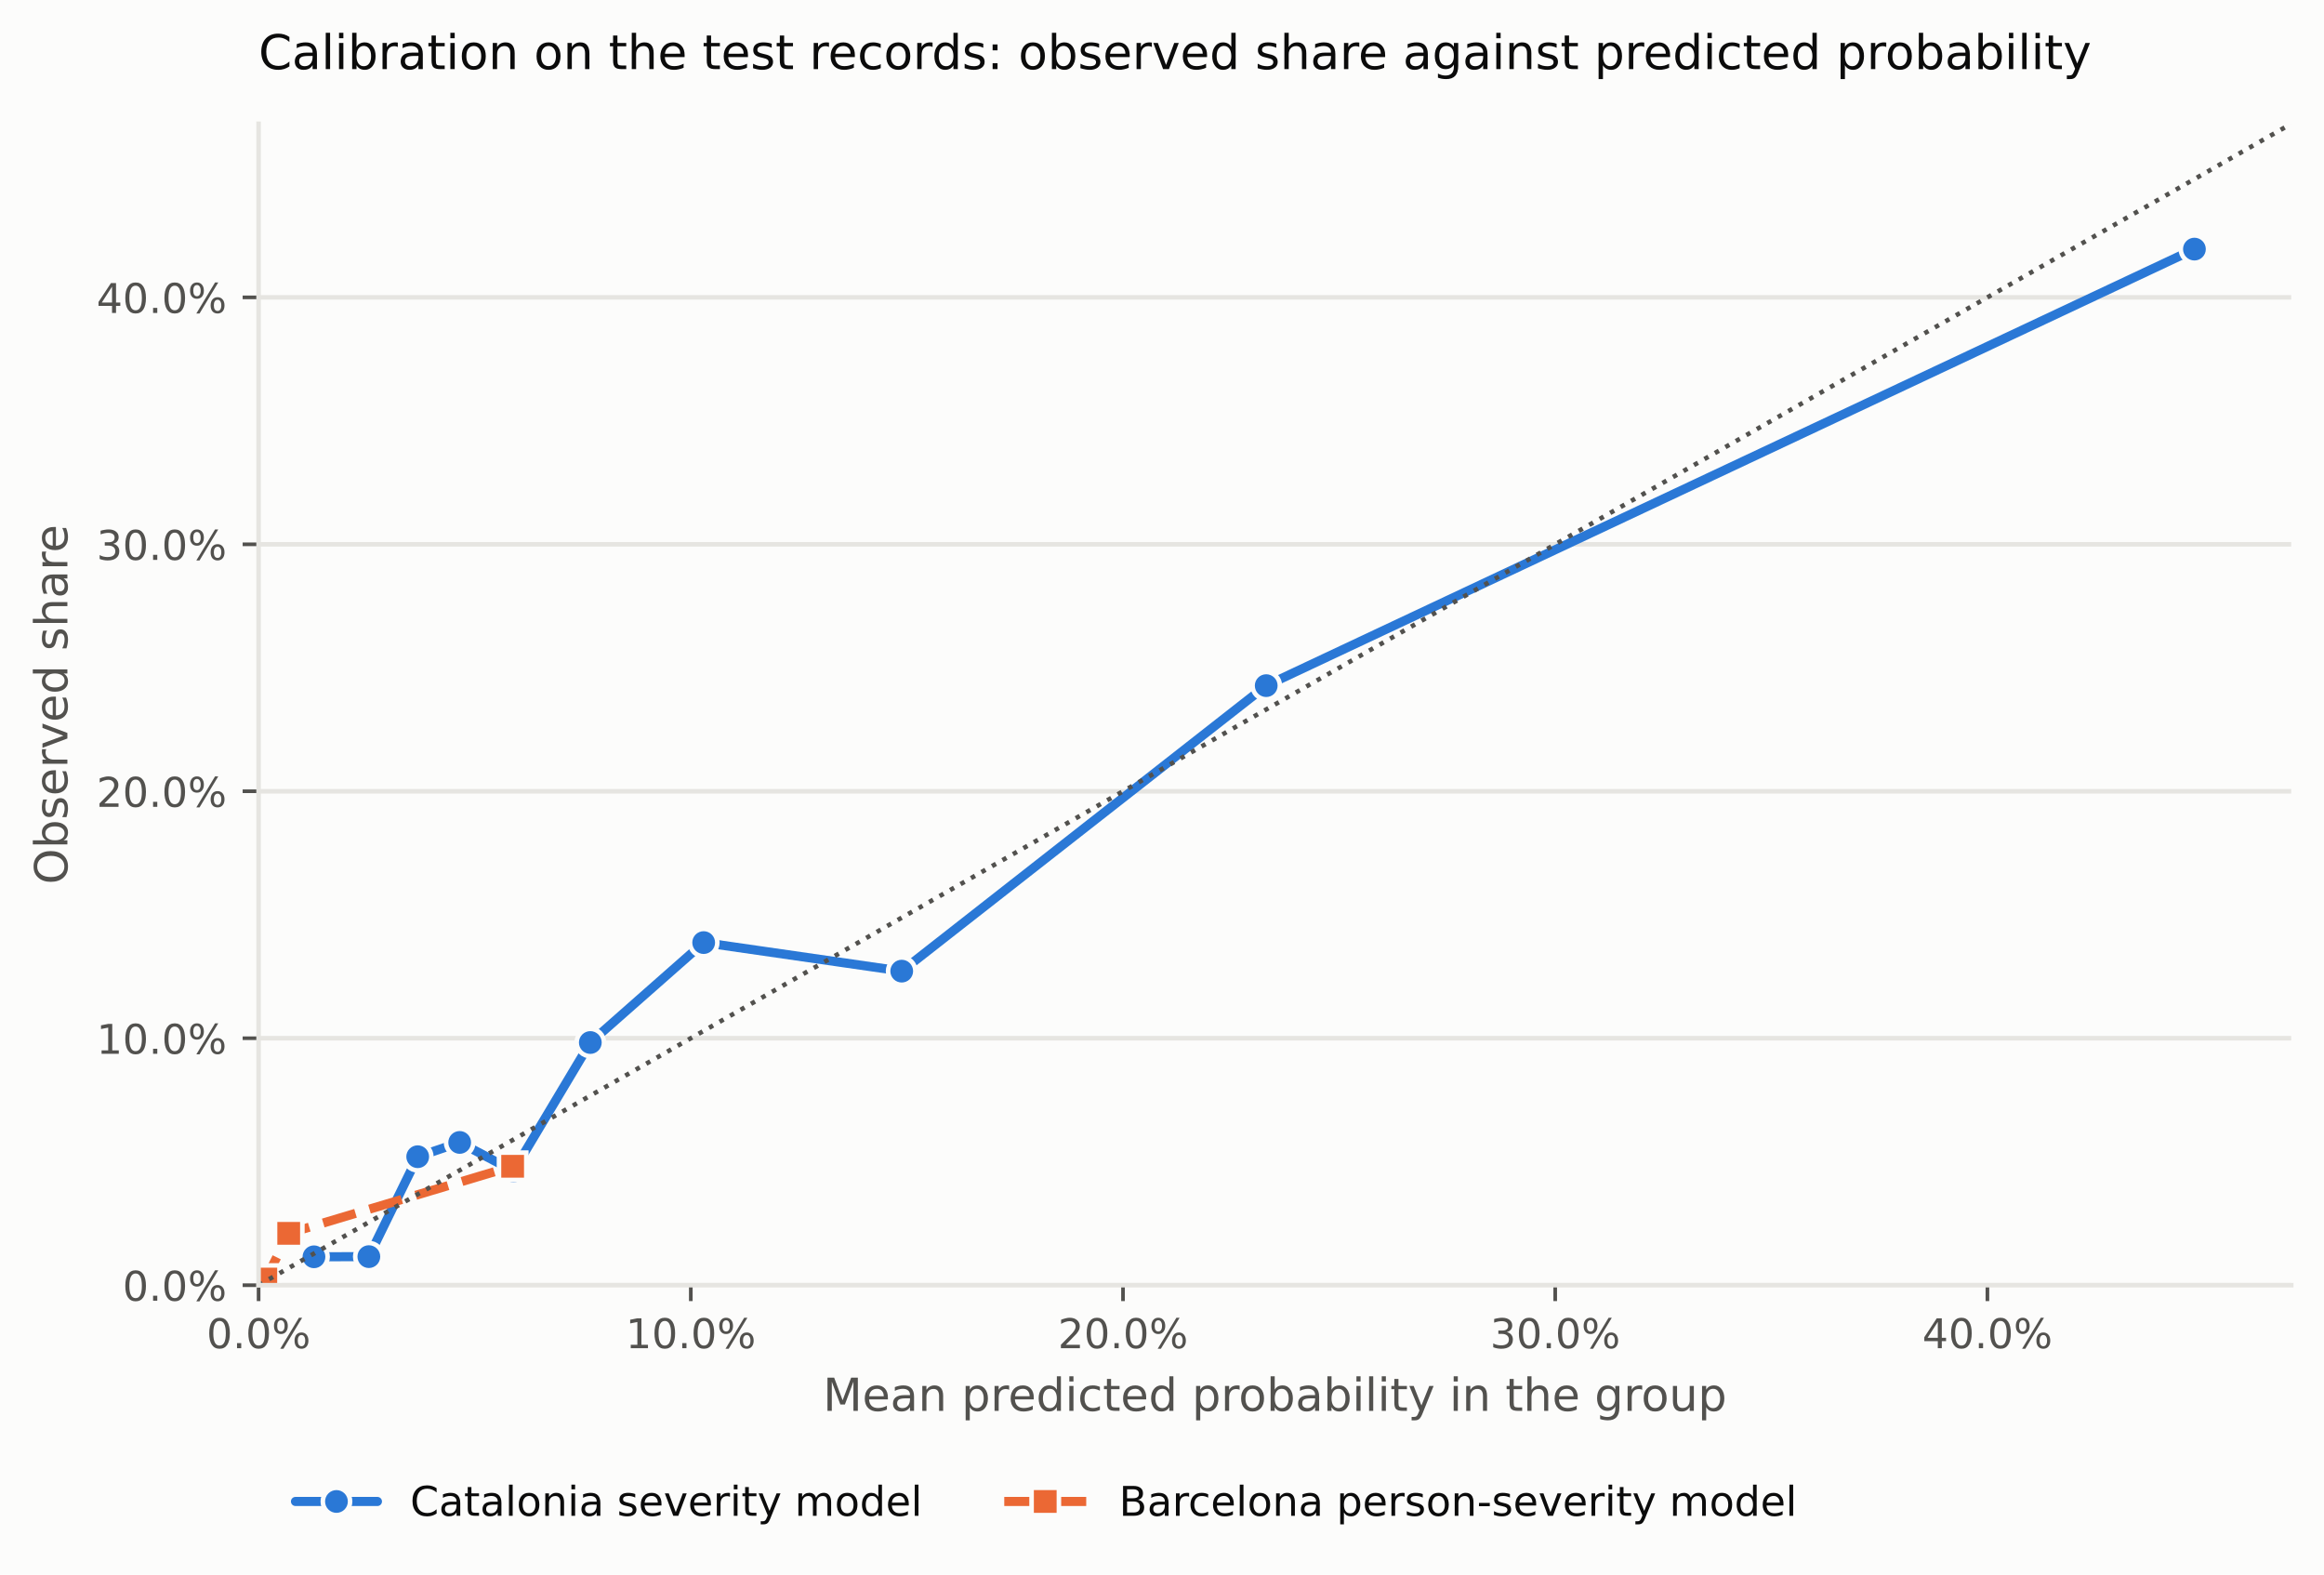
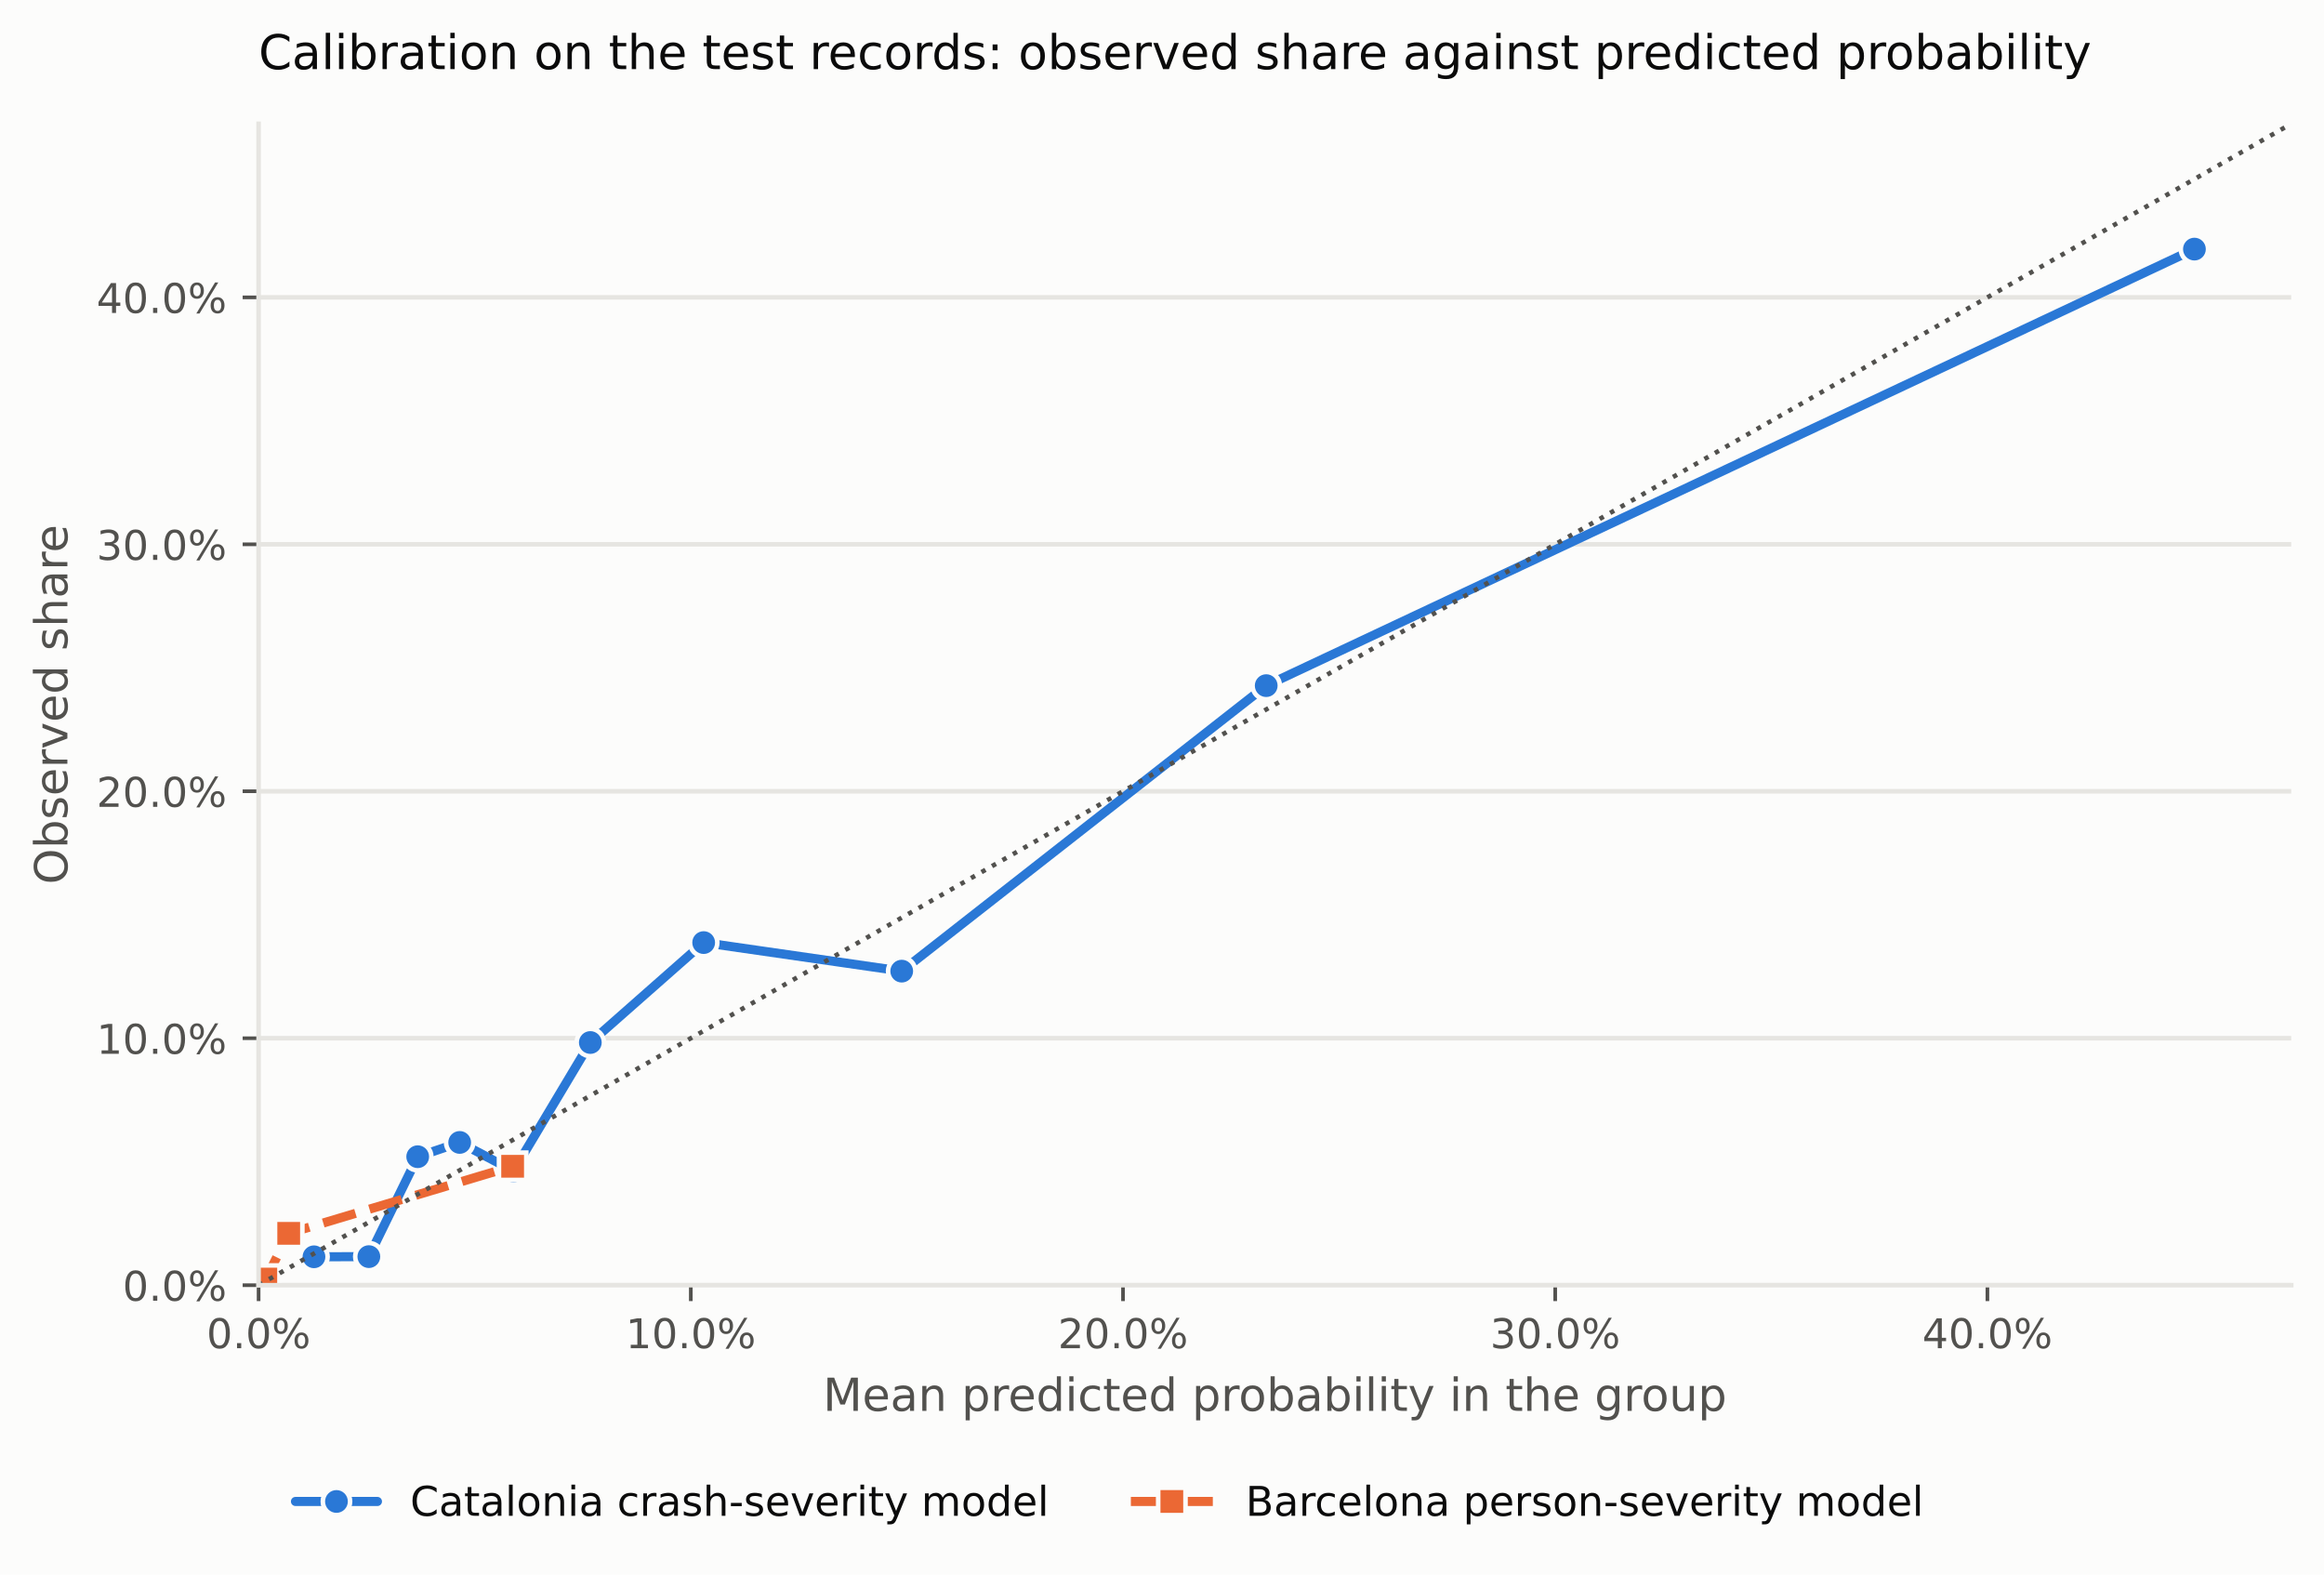
<svg xmlns="http://www.w3.org/2000/svg" xmlns:xlink="http://www.w3.org/1999/xlink" width="510.391pt" height="345.806pt" viewBox="0 0 510.391 345.806" version="1.1">
  <defs>
    <style type="text/css">*{stroke-linejoin: round; stroke-linecap: butt}</style>
  </defs>
  <g id="figure_1">
    <g id="patch_1">
      <path d="M 0 345.806  L 510.391 345.806  L 510.391 0  L 0 0  z " style="fill: #fcfcfb" />
    </g>
    <g id="axes_1">
      <g id="patch_2">
        <path d="M 56.791 282.202  L 503.191 282.202  L 503.191 27.178  L 56.791 27.178  z " style="fill: #fcfcfb" />
      </g>
      <g id="matplotlib.axis_1">
        <g id="xtick_1">
          <g id="line2d_1">
            <defs>
              <path id="m3a9c350e79" d="M 0 0  L 0 3.5  " style="stroke: #52514e; stroke-width: 0.8" />
            </defs>
            <g>
              <use xlink:href="#m3a9c350e79" x="56.791" y="282.202" style="fill: #52514e; stroke: #52514e; stroke-width: 0.8" />
            </g>
          </g>
          <g id="text_1">
            <text style="font-size: 9px; font-family: 'DejaVu Sans', 'Bitstream Vera Sans', 'Computer Modern Sans Serif', 'Lucida Grande', 'Verdana', 'Geneva', 'Lucid', 'Arial', 'Helvetica', 'Avant Garde', sans-serif; text-anchor: middle; fill: #52514e" x="56.791" y="296.04" transform="rotate(-0 56.79125 296.0403)">0.0%</text>
          </g>
        </g>
        <g id="xtick_2">
          <g id="line2d_2">
            <g>
              <use xlink:href="#m3a9c350e79" x="151.711" y="282.202" style="fill: #52514e; stroke: #52514e; stroke-width: 0.8" />
            </g>
          </g>
          <g id="text_2">
            <text style="font-size: 9px; font-family: 'DejaVu Sans', 'Bitstream Vera Sans', 'Computer Modern Sans Serif', 'Lucida Grande', 'Verdana', 'Geneva', 'Lucid', 'Arial', 'Helvetica', 'Avant Garde', sans-serif; text-anchor: middle; fill: #52514e" x="151.711" y="296.04" transform="rotate(-0 151.711 296.0403)">10.0%</text>
          </g>
        </g>
        <g id="xtick_3">
          <g id="line2d_3">
            <g>
              <use xlink:href="#m3a9c350e79" x="246.631" y="282.202" style="fill: #52514e; stroke: #52514e; stroke-width: 0.8" />
            </g>
          </g>
          <g id="text_3">
            <text style="font-size: 9px; font-family: 'DejaVu Sans', 'Bitstream Vera Sans', 'Computer Modern Sans Serif', 'Lucida Grande', 'Verdana', 'Geneva', 'Lucid', 'Arial', 'Helvetica', 'Avant Garde', sans-serif; text-anchor: middle; fill: #52514e" x="246.631" y="296.04" transform="rotate(-0 246.6308 296.0403)">20.0%</text>
          </g>
        </g>
        <g id="xtick_4">
          <g id="line2d_4">
            <g>
              <use xlink:href="#m3a9c350e79" x="341.551" y="282.202" style="fill: #52514e; stroke: #52514e; stroke-width: 0.8" />
            </g>
          </g>
          <g id="text_4">
            <text style="font-size: 9px; font-family: 'DejaVu Sans', 'Bitstream Vera Sans', 'Computer Modern Sans Serif', 'Lucida Grande', 'Verdana', 'Geneva', 'Lucid', 'Arial', 'Helvetica', 'Avant Garde', sans-serif; text-anchor: middle; fill: #52514e" x="341.551" y="296.04" transform="rotate(-0 341.5506 296.0403)">30.0%</text>
          </g>
        </g>
        <g id="xtick_5">
          <g id="line2d_5">
            <g>
              <use xlink:href="#m3a9c350e79" x="436.47" y="282.202" style="fill: #52514e; stroke: #52514e; stroke-width: 0.8" />
            </g>
          </g>
          <g id="text_5">
            <text style="font-size: 9px; font-family: 'DejaVu Sans', 'Bitstream Vera Sans', 'Computer Modern Sans Serif', 'Lucida Grande', 'Verdana', 'Geneva', 'Lucid', 'Arial', 'Helvetica', 'Avant Garde', sans-serif; text-anchor: middle; fill: #52514e" x="436.47" y="296.04" transform="rotate(-0 436.4704 296.0403)">40.0%</text>
          </g>
        </g>
        <g id="text_6">
          <text style="font-size: 10px; font-family: 'DejaVu Sans', 'Bitstream Vera Sans', 'Computer Modern Sans Serif', 'Lucida Grande', 'Verdana', 'Geneva', 'Lucid', 'Arial', 'Helvetica', 'Avant Garde', sans-serif; text-anchor: middle; fill: #52514e" x="279.991" y="309.801" transform="rotate(-0 279.9912 309.8008)">Mean predicted probability in the group</text>
        </g>
      </g>
      <g id="matplotlib.axis_2">
        <g id="ytick_1">
          <g id="line2d_6">
            <path d="M 56.791 282.202  L 503.191 282.202  " clip-path="url(#p7e83217ec0)" style="fill: none; stroke: #e6e5e1; stroke-linecap: round" />
          </g>
          <g id="line2d_7">
            <defs>
              <path id="mdd3c75259f" d="M 0 0  L -3.5 0  " style="stroke: #52514e; stroke-width: 0.8" />
            </defs>
            <g>
              <use xlink:href="#mdd3c75259f" x="56.791" y="282.202" style="fill: #52514e; stroke: #52514e; stroke-width: 0.8" />
            </g>
          </g>
          <g id="text_7">
            <text style="font-size: 9px; font-family: 'DejaVu Sans', 'Bitstream Vera Sans', 'Computer Modern Sans Serif', 'Lucida Grande', 'Verdana', 'Geneva', 'Lucid', 'Arial', 'Helvetica', 'Avant Garde', sans-serif; text-anchor: end; fill: #52514e" x="49.791" y="285.621" transform="rotate(-0 49.79125 285.6213)">0.0%</text>
          </g>
        </g>
        <g id="ytick_2">
          <g id="line2d_8">
            <path d="M 56.791 227.976  L 503.191 227.976  " clip-path="url(#p7e83217ec0)" style="fill: none; stroke: #e6e5e1; stroke-linecap: round" />
          </g>
          <g id="line2d_9">
            <g>
              <use xlink:href="#mdd3c75259f" x="56.791" y="227.976" style="fill: #52514e; stroke: #52514e; stroke-width: 0.8" />
            </g>
          </g>
          <g id="text_8">
            <text style="font-size: 9px; font-family: 'DejaVu Sans', 'Bitstream Vera Sans', 'Computer Modern Sans Serif', 'Lucida Grande', 'Verdana', 'Geneva', 'Lucid', 'Arial', 'Helvetica', 'Avant Garde', sans-serif; text-anchor: end; fill: #52514e" x="49.791" y="231.395" transform="rotate(-0 49.79125 231.3946)">10.0%</text>
          </g>
        </g>
        <g id="ytick_3">
          <g id="line2d_10">
            <path d="M 56.791 173.749  L 503.191 173.749  " clip-path="url(#p7e83217ec0)" style="fill: none; stroke: #e6e5e1; stroke-linecap: round" />
          </g>
          <g id="line2d_11">
            <g>
              <use xlink:href="#mdd3c75259f" x="56.791" y="173.749" style="fill: #52514e; stroke: #52514e; stroke-width: 0.8" />
            </g>
          </g>
          <g id="text_9">
            <text style="font-size: 9px; font-family: 'DejaVu Sans', 'Bitstream Vera Sans', 'Computer Modern Sans Serif', 'Lucida Grande', 'Verdana', 'Geneva', 'Lucid', 'Arial', 'Helvetica', 'Avant Garde', sans-serif; text-anchor: end; fill: #52514e" x="49.791" y="177.168" transform="rotate(-0 49.79125 177.1678)">20.0%</text>
          </g>
        </g>
        <g id="ytick_4">
          <g id="line2d_12">
            <path d="M 56.791 119.522  L 503.191 119.522  " clip-path="url(#p7e83217ec0)" style="fill: none; stroke: #e6e5e1; stroke-linecap: round" />
          </g>
          <g id="line2d_13">
            <g>
              <use xlink:href="#mdd3c75259f" x="56.791" y="119.522" style="fill: #52514e; stroke: #52514e; stroke-width: 0.8" />
            </g>
          </g>
          <g id="text_10">
            <text style="font-size: 9px; font-family: 'DejaVu Sans', 'Bitstream Vera Sans', 'Computer Modern Sans Serif', 'Lucida Grande', 'Verdana', 'Geneva', 'Lucid', 'Arial', 'Helvetica', 'Avant Garde', sans-serif; text-anchor: end; fill: #52514e" x="49.791" y="122.941" transform="rotate(-0 49.79125 122.941)">30.0%</text>
          </g>
        </g>
        <g id="ytick_5">
          <g id="line2d_14">
            <path d="M 56.791 65.295  L 503.191 65.295  " clip-path="url(#p7e83217ec0)" style="fill: none; stroke: #e6e5e1; stroke-linecap: round" />
          </g>
          <g id="line2d_15">
            <g>
              <use xlink:href="#mdd3c75259f" x="56.791" y="65.295" style="fill: #52514e; stroke: #52514e; stroke-width: 0.8" />
            </g>
          </g>
          <g id="text_11">
            <text style="font-size: 9px; font-family: 'DejaVu Sans', 'Bitstream Vera Sans', 'Computer Modern Sans Serif', 'Lucida Grande', 'Verdana', 'Geneva', 'Lucid', 'Arial', 'Helvetica', 'Avant Garde', sans-serif; text-anchor: end; fill: #52514e" x="49.791" y="68.714" transform="rotate(-0 49.79125 68.71429)">40.0%</text>
          </g>
        </g>
        <g id="text_12">
          <text style="font-size: 10px; font-family: 'DejaVu Sans', 'Bitstream Vera Sans', 'Computer Modern Sans Serif', 'Lucida Grande', 'Verdana', 'Geneva', 'Lucid', 'Arial', 'Helvetica', 'Avant Garde', sans-serif; text-anchor: middle; fill: #52514e" x="14.798" y="154.69" transform="rotate(-90 14.79844 154.6904)">Observed share</text>
        </g>
      </g>
      <g id="line2d_16">
        <path d="M 68.955 275.969  L 81.006 275.933  L 91.734 253.992  L 100.955 250.857  L 112.782 257.126  L 129.645 228.916  L 154.539 206.975  L 198.033 213.243  L 278.083 150.553  L 481.934 54.699  " clip-path="url(#p7e83217ec0)" style="fill: none; stroke: #2a78d6; stroke-width: 2; stroke-linecap: round" />
        <defs>
          <path id="m46226ccf0c" d="M 0 3  C 0.796 3 1.559 2.684 2.121 2.121  C 2.684 1.559 3 0.796 3 0  C 3 -0.796 2.684 -1.559 2.121 -2.121  C 1.559 -2.684 0.796 -3 0 -3  C -0.796 -3 -1.559 -2.684 -2.121 -2.121  C -2.684 -1.559 -3 -0.796 -3 0  C -3 0.796 -2.684 1.559 -2.121 2.121  C -1.559 2.684 -0.796 3 0 3  z " style="stroke: #fcfcfb" />
        </defs>
        <g clip-path="url(#p7e83217ec0)">
          <use xlink:href="#m46226ccf0c" x="68.955" y="275.969" style="fill: #2a78d6; stroke: #fcfcfb" />
          <use xlink:href="#m46226ccf0c" x="81.006" y="275.933" style="fill: #2a78d6; stroke: #fcfcfb" />
          <use xlink:href="#m46226ccf0c" x="91.734" y="253.992" style="fill: #2a78d6; stroke: #fcfcfb" />
          <use xlink:href="#m46226ccf0c" x="100.955" y="250.857" style="fill: #2a78d6; stroke: #fcfcfb" />
          <use xlink:href="#m46226ccf0c" x="112.782" y="257.126" style="fill: #2a78d6; stroke: #fcfcfb" />
          <use xlink:href="#m46226ccf0c" x="129.645" y="228.916" style="fill: #2a78d6; stroke: #fcfcfb" />
          <use xlink:href="#m46226ccf0c" x="154.539" y="206.975" style="fill: #2a78d6; stroke: #fcfcfb" />
          <use xlink:href="#m46226ccf0c" x="198.033" y="213.243" style="fill: #2a78d6; stroke: #fcfcfb" />
          <use xlink:href="#m46226ccf0c" x="278.083" y="150.553" style="fill: #2a78d6; stroke: #fcfcfb" />
          <use xlink:href="#m46226ccf0c" x="481.934" y="54.699" style="fill: #2a78d6; stroke: #fcfcfb" />
        </g>
      </g>
      <g id="line2d_17">
        <path d="M 56.99 282.202  L 57.356 282.202  L 58.372 280.862  L 63.405 270.821  L 112.583 256.093  " clip-path="url(#p7e83217ec0)" style="fill: none; stroke-dasharray: 7.4,3.2; stroke-dashoffset: 0; stroke: #eb6834; stroke-width: 2" />
        <defs>
          <path id="m00be163fef" d="M -3 3  L 3 3  L 3 -3  L -3 -3  z " style="stroke: #fcfcfb; stroke-linejoin: miter" />
        </defs>
        <g clip-path="url(#p7e83217ec0)">
          <use xlink:href="#m00be163fef" x="56.99" y="282.202" style="fill: #eb6834; stroke: #fcfcfb; stroke-linejoin: miter" />
          <use xlink:href="#m00be163fef" x="57.356" y="282.202" style="fill: #eb6834; stroke: #fcfcfb; stroke-linejoin: miter" />
          <use xlink:href="#m00be163fef" x="58.372" y="280.862" style="fill: #eb6834; stroke: #fcfcfb; stroke-linejoin: miter" />
          <use xlink:href="#m00be163fef" x="63.405" y="270.821" style="fill: #eb6834; stroke: #fcfcfb; stroke-linejoin: miter" />
          <use xlink:href="#m00be163fef" x="112.583" y="256.093" style="fill: #eb6834; stroke: #fcfcfb; stroke-linejoin: miter" />
        </g>
      </g>
      <g id="line2d_18">
        <path d="M 56.791 282.202  L 503.191 27.178  " clip-path="url(#p7e83217ec0)" style="fill: none; stroke-dasharray: 1,1.65; stroke-dashoffset: 0; stroke: #52514e" />
      </g>
      <g id="patch_3">
        <path d="M 56.791 282.202  L 56.791 27.178  " style="fill: none; stroke: #e6e5e1; stroke-linejoin: miter; stroke-linecap: square" />
      </g>
      <g id="patch_4">
        <path d="M 56.791 282.202  L 503.191 282.202  " style="fill: none; stroke: #e6e5e1; stroke-linejoin: miter; stroke-linecap: square" />
      </g>
      <g id="text_13">
        <text style="font-size: 10.5px; font-family: 'DejaVu Sans', 'Bitstream Vera Sans', 'Computer Modern Sans Serif', 'Lucida Grande', 'Verdana', 'Geneva', 'Lucid', 'Arial', 'Helvetica', 'Avant Garde', sans-serif; text-anchor: start; fill: #0b0b0b" x="56.791" y="15.178" transform="rotate(-0 56.79125 15.17836)">Calibration on the test records: observed share against predicted probability</text>
      </g>
      <g id="legend_1">
        <g id="line2d_19">
          <path d="M 64.891 329.694  L 73.891 329.694  L 82.891 329.694  " style="fill: none; stroke: #2a78d6; stroke-width: 2; stroke-linecap: round" />
          <g>
            <use xlink:href="#m46226ccf0c" x="73.891" y="329.694" style="fill: #2a78d6; stroke: #fcfcfb" />
          </g>
        </g>
        <g id="text_14">
-           <text style="font-size: 9px; font-family: 'DejaVu Sans', 'Bitstream Vera Sans', 'Computer Modern Sans Serif', 'Lucida Grande', 'Verdana', 'Geneva', 'Lucid', 'Arial', 'Helvetica', 'Avant Garde', sans-serif; text-anchor: start; fill: #0b0b0b" x="90.091" y="332.844" transform="rotate(-0 90.09125 332.8443)">Catalonia severity model</text>
+           <text style="font-size: 9px; font-family: 'DejaVu Sans', 'Bitstream Vera Sans', 'Computer Modern Sans Serif', 'Lucida Grande', 'Verdana', 'Geneva', 'Lucid', 'Arial', 'Helvetica', 'Avant Garde', sans-serif; text-anchor: start; fill: #0b0b0b" x="90.091" y="332.844" transform="rotate(-0 90.09125 332.8443)">Catalonia crash-severity model</text>
        </g>
        <g id="line2d_20">
-           <path d="M 220.553 329.694  L 229.553 329.694  L 238.553 329.694  " style="fill: none; stroke-dasharray: 7.4,3.2; stroke-dashoffset: 0; stroke: #eb6834; stroke-width: 2" />
+           <path d="M 248.356 329.694  L 257.356 329.694  L 266.356 329.694  " style="fill: none; stroke-dasharray: 7.4,3.2; stroke-dashoffset: 0; stroke: #eb6834; stroke-width: 2" />
          <g>
-             <use xlink:href="#m00be163fef" x="229.553" y="329.694" style="fill: #eb6834; stroke: #fcfcfb; stroke-linejoin: miter" />
+             <use xlink:href="#m00be163fef" x="257.356" y="329.694" style="fill: #eb6834; stroke: #fcfcfb; stroke-linejoin: miter" />
          </g>
        </g>
        <g id="text_15">
-           <text style="font-size: 9px; font-family: 'DejaVu Sans', 'Bitstream Vera Sans', 'Computer Modern Sans Serif', 'Lucida Grande', 'Verdana', 'Geneva', 'Lucid', 'Arial', 'Helvetica', 'Avant Garde', sans-serif; text-anchor: start; fill: #0b0b0b" x="245.753" y="332.844" transform="rotate(-0 245.7533 332.8443)">Barcelona person-severity model</text>
+           <text style="font-size: 9px; font-family: 'DejaVu Sans', 'Bitstream Vera Sans', 'Computer Modern Sans Serif', 'Lucida Grande', 'Verdana', 'Geneva', 'Lucid', 'Arial', 'Helvetica', 'Avant Garde', sans-serif; text-anchor: start; fill: #0b0b0b" x="273.556" y="332.844" transform="rotate(-0 273.5562 332.8443)">Barcelona person-severity model</text>
        </g>
      </g>
    </g>
  </g>
  <defs>
    <clipPath id="p7e83217ec0">
      <rect x="56.791" y="27.178" width="446.4" height="255.024" />
    </clipPath>
  </defs>
</svg>
